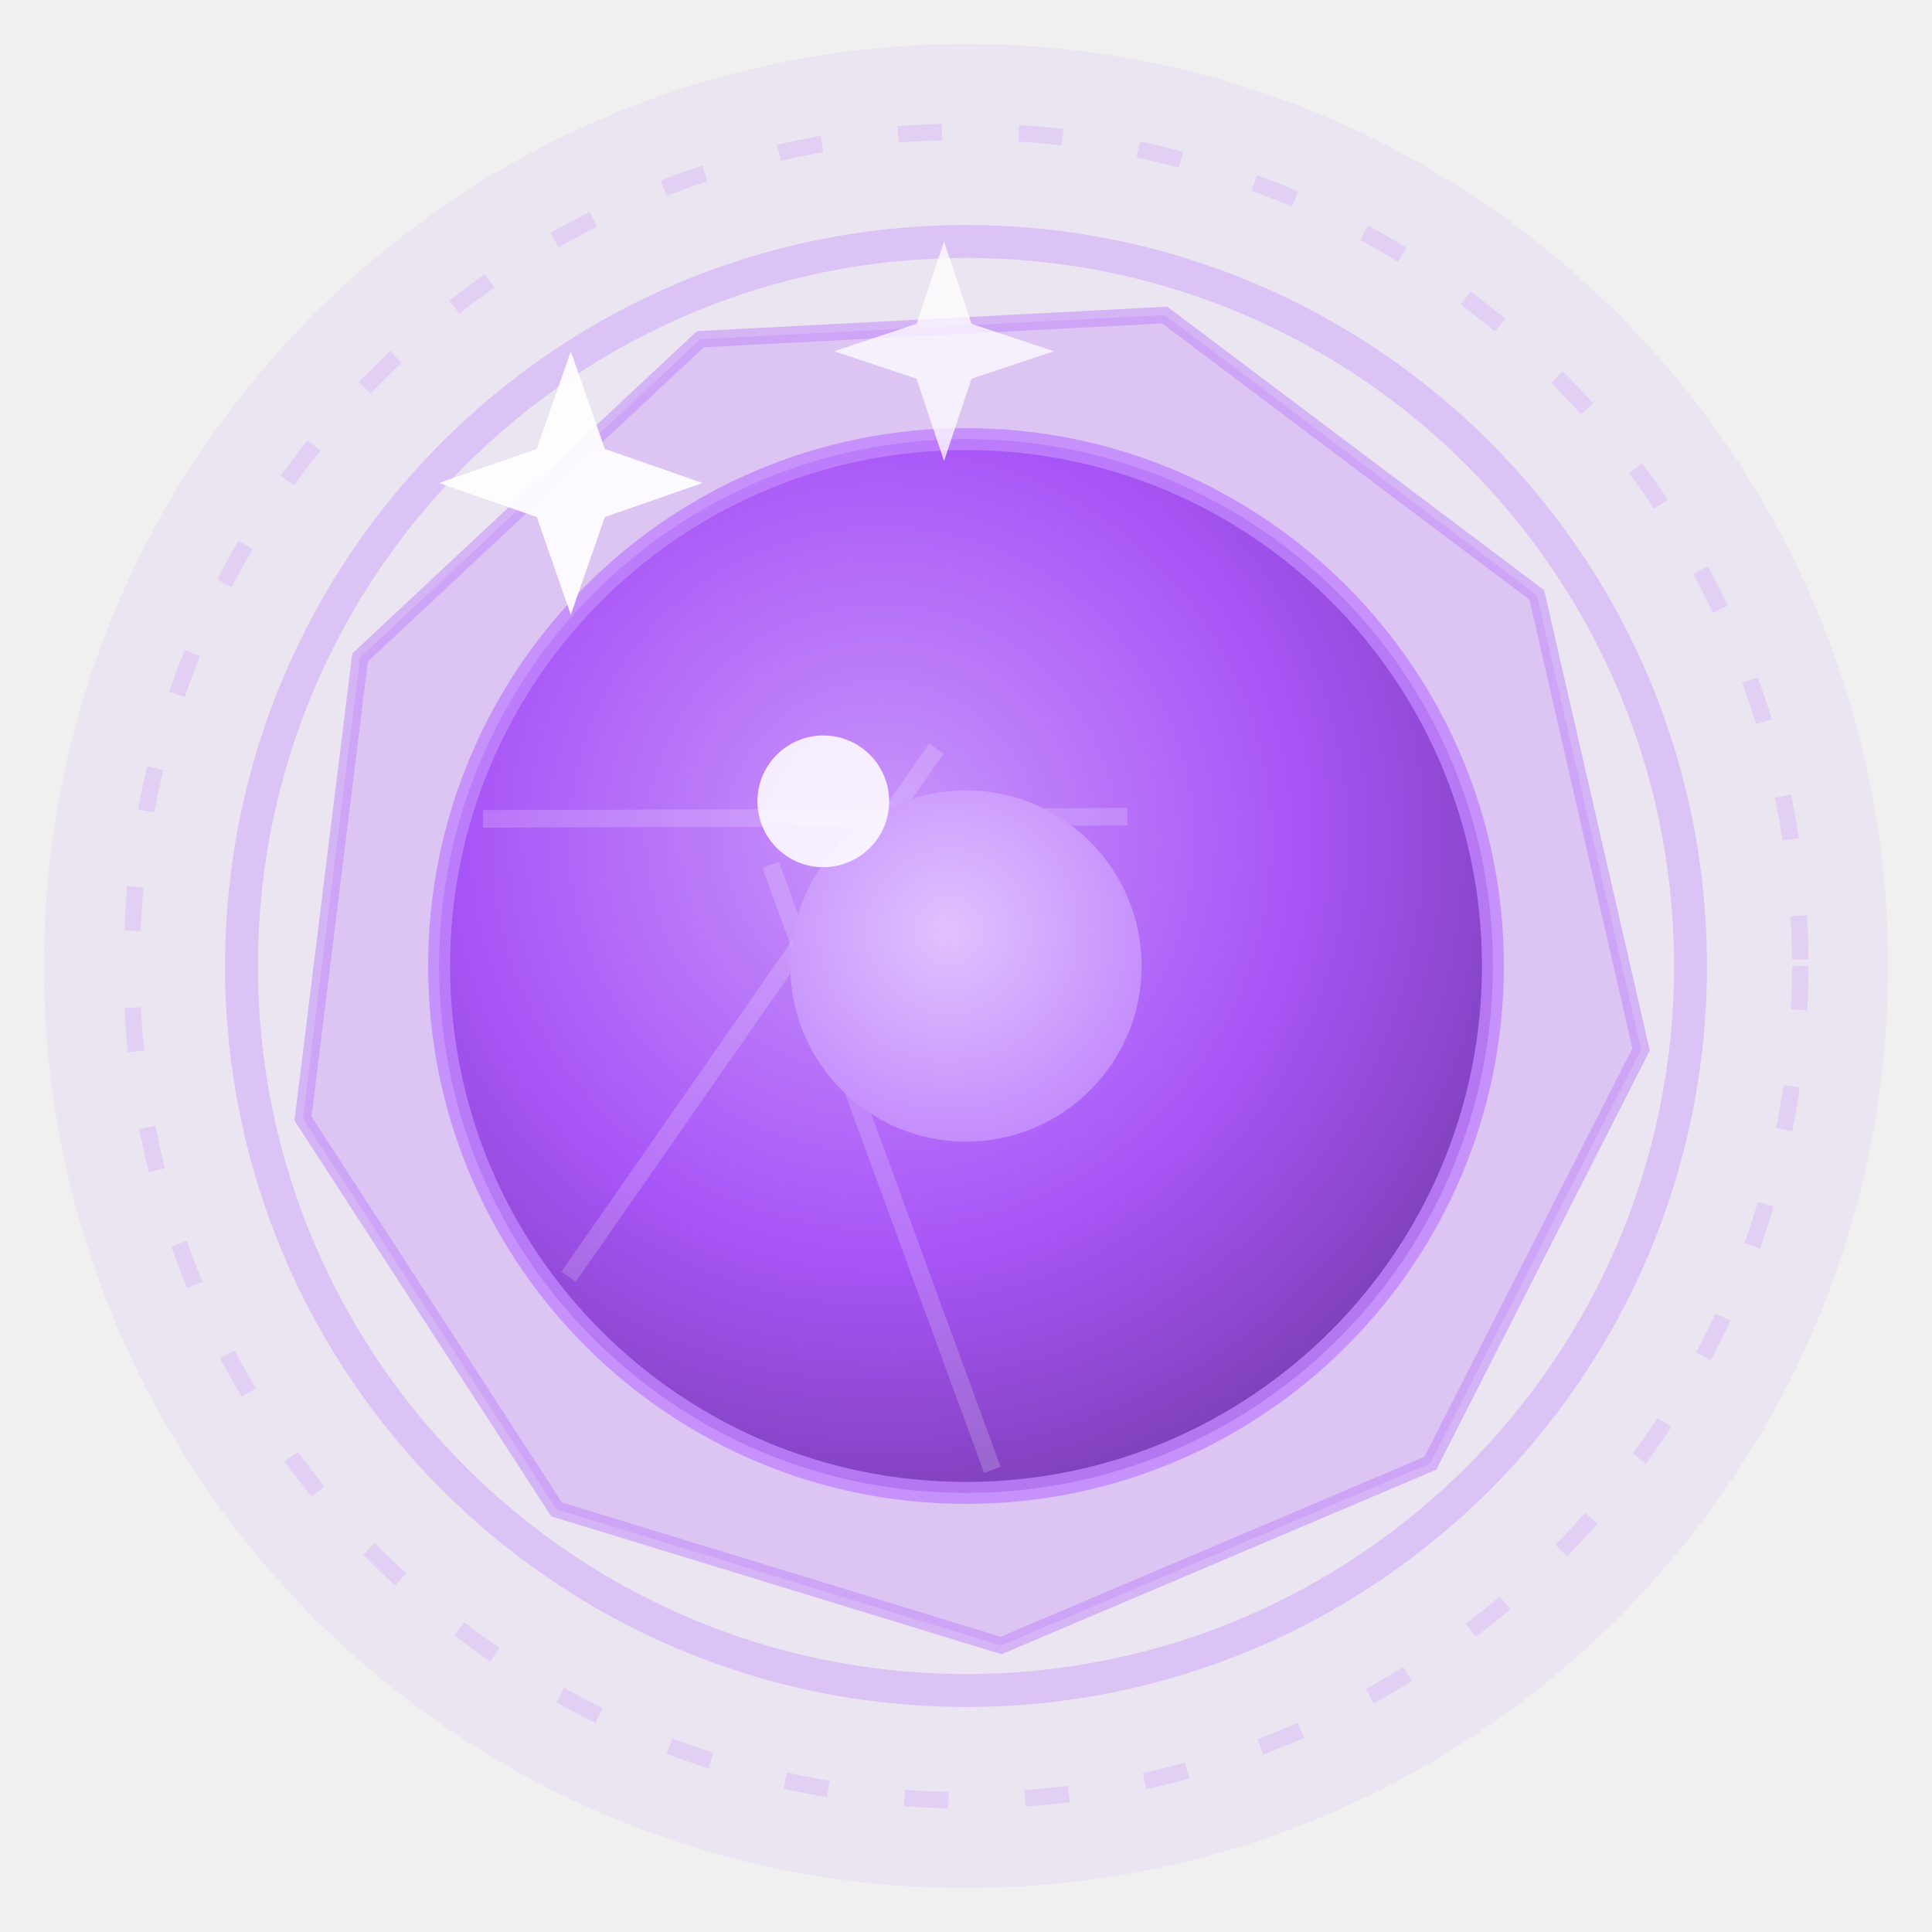
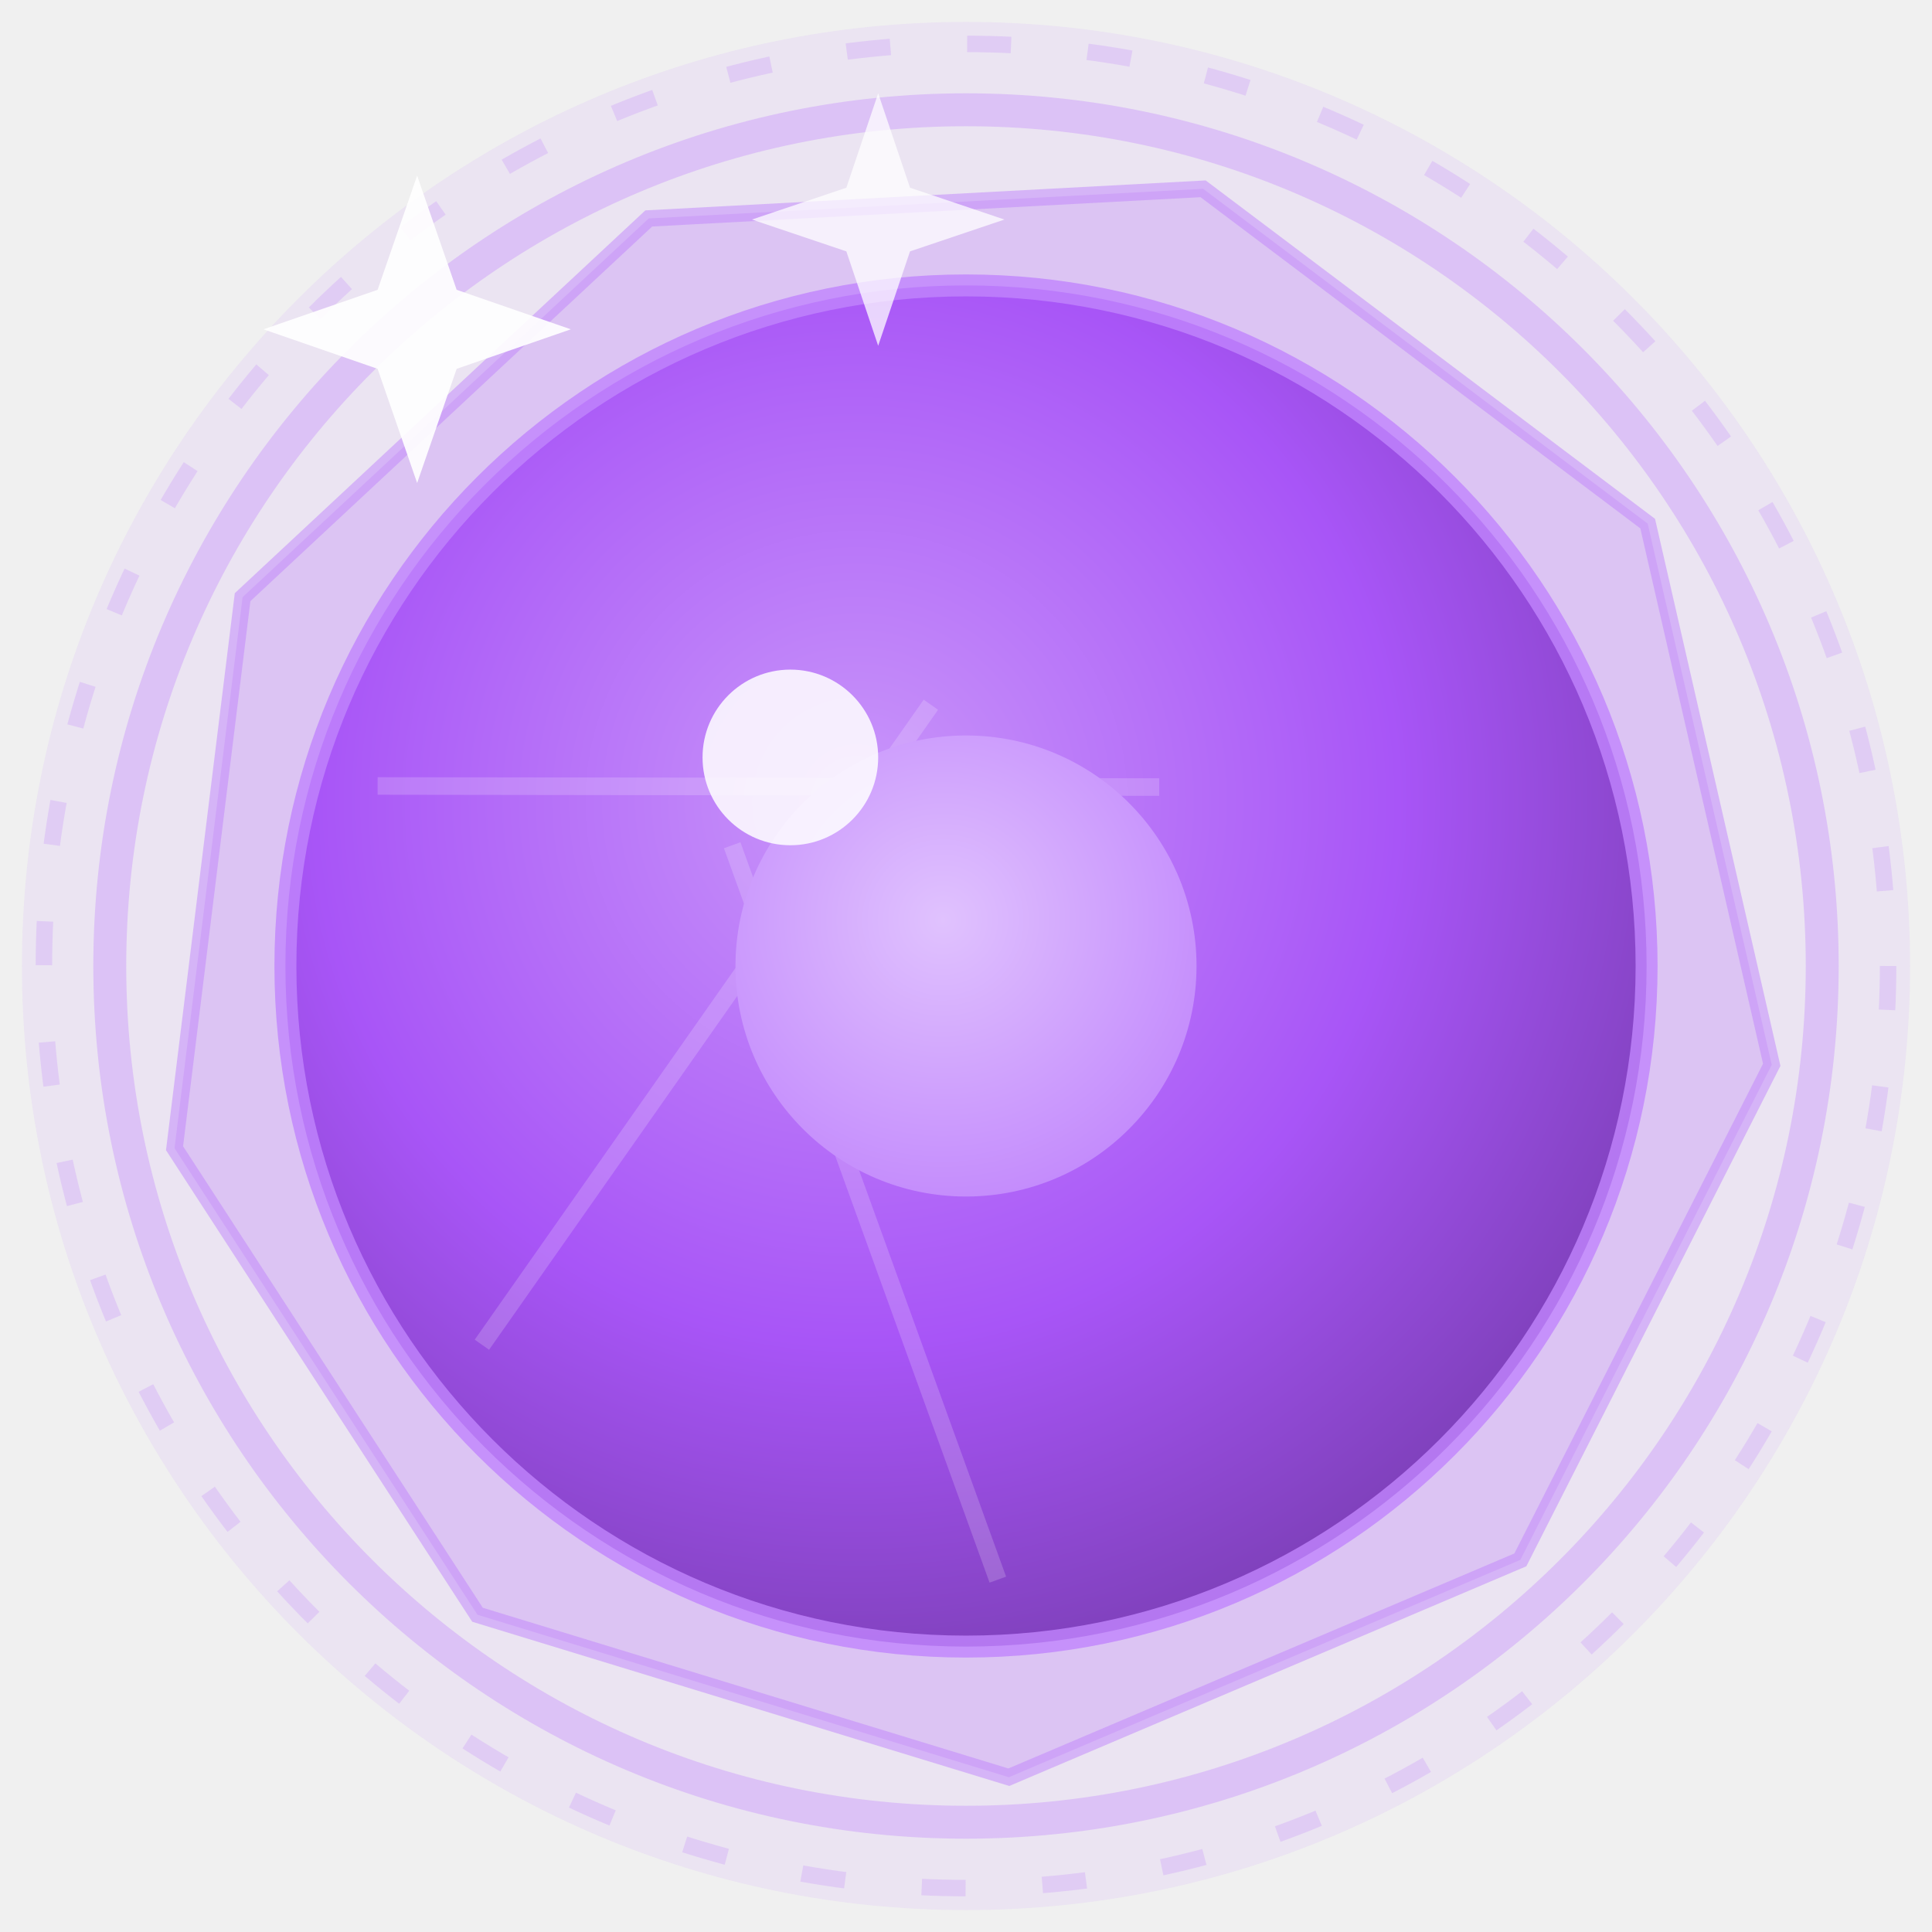
<svg xmlns="http://www.w3.org/2000/svg" width="176" height="176" viewBox="0 0 176 176">
  <defs>
    <radialGradient id="orb" cx="42%" cy="38%" r="72%">
      <stop offset="0%" stop-color="#C996FA" />
      <stop offset="55%" stop-color="#A855F7" />
      <stop offset="100%" stop-color="#723AA8" />
    </radialGradient>
    <radialGradient id="core" cx="45%" cy="40%" r="70%">
      <stop offset="0%" stop-color="#E0C2FE" />
      <stop offset="100%" stop-color="#C084FC" />
    </radialGradient>
  </defs>
-   <circle cx="88" cy="88" r="84" fill="#C084FC" opacity="0.10" />
-   <circle cx="88" cy="88" r="66" fill="none" stroke="#C084FC" stroke-opacity="0.35" stroke-width="3" />
-   <circle cx="88" cy="88" r="76" fill="none" stroke="#C084FC" stroke-opacity="0.22" stroke-width="1.5" stroke-dasharray="4 7" />
-   <polygon points="91.2,149.9 50.7,137.5 27.6,101.9 32.8,59.9 63.8,30.9 106.1,28.7 140.0,54.2 149.5,95.6 130.3,133.3" fill="#A855F7" fill-opacity="0.22" stroke="#C084FC" stroke-opacity="0.5" stroke-width="1.5" />
-   <circle cx="88" cy="88" r="48" fill="url(#orb)" stroke="#C084FC" stroke-opacity="0.8" stroke-width="2" />
-   <line x1="90.4" y1="133.9" x2="70.2" y2="78.8" stroke="#FFFFFF" stroke-opacity="0.18" stroke-width="1.6" />
-   <line x1="51.8" y1="116.3" x2="85.3" y2="68.2" stroke="#FFFFFF" stroke-opacity="0.18" stroke-width="1.6" />
-   <line x1="44.0" y1="74.6" x2="102.7" y2="74.4" stroke="#FFFFFF" stroke-opacity="0.18" stroke-width="1.6" />
-   <circle cx="88" cy="88" r="16" fill="url(#core)" />
-   <circle cx="75" cy="73" r="6" fill="#FFFFFF" opacity="0.85" />
-   <path d="M64.0,44.0L55.1,47.1L52.0,56.0L48.9,47.1L40.0,44.0L48.9,40.9L52.0,32.0L55.1,40.9Z" fill="#FFFFFF" opacity="0.92" />
-   <path d="M96.0,32.0L88.5,34.5L86.0,42.0L83.5,34.5L76.0,32.0L83.5,29.5L86.0,22.0L88.5,29.5Z" fill="#FFFFFF" opacity="0.74" />
+   <circle cx="88" cy="88" r="86" fill="#C084FC" opacity="0.12" />
+   <circle cx="88" cy="88" r="78" fill="none" stroke="#C084FC" stroke-opacity="0.35" stroke-width="3" />
+   <circle cx="88" cy="88" r="84" fill="none" stroke="#C084FC" stroke-opacity="0.25" stroke-width="1.5" stroke-dasharray="4 7" />
+   <polygon points="91.9,161.9 43.5,147.1 15.9,104.6 22.1,54.4 59.1,19.9 109.6,17.2 150.1,47.7 161.4,97.0 138.5,142.1" fill="#A855F7" fill-opacity="0.22" stroke="#C084FC" stroke-opacity="0.5" stroke-width="1.5" />
+   <polygon points="98.3,35.0 130.0,54.0 142.0,88.9 128.8,123.4 96.4,141.3 60.2,134.3 36.9,105.6 37.6,68.6 61.8,40.8" fill="#C084FC" fill-opacity="0.10" stroke="#C084FC" stroke-opacity="0.3" stroke-width="1" />
+   <circle cx="88" cy="88" r="62" fill="url(#orb)" stroke="#C084FC" stroke-opacity="0.8" stroke-width="2" />
+   <line x1="90.9" y1="143.9" x2="66.7" y2="77.0" stroke="#FFFFFF" stroke-opacity="0.18" stroke-width="1.6" />
+   <line x1="43.9" y1="122.5" x2="84.8" y2="64.2" stroke="#FFFFFF" stroke-opacity="0.18" stroke-width="1.6" />
+   <line x1="34.4" y1="71.6" x2="105.6" y2="71.7" stroke="#FFFFFF" stroke-opacity="0.18" stroke-width="1.6" />
+   <circle cx="88" cy="88" r="21" fill="url(#core)" />
+   <circle cx="72" cy="69" r="8" fill="#FFFFFF" opacity="0.85" />
+   <path d="M52.0,30.0L41.6,33.6L38.0,44.0L34.4,33.6L24.0,30.0L34.4,26.4L38.0,16.0L41.6,26.4Z" fill="#FFFFFF" opacity="0.92" />
+   <path d="M91.5,20.0L82.9,22.9L80.0,31.5L77.1,22.9L68.5,20.0L77.1,17.1L80.0,8.5L82.9,17.1Z" fill="#FFFFFF" opacity="0.74" />
</svg>
